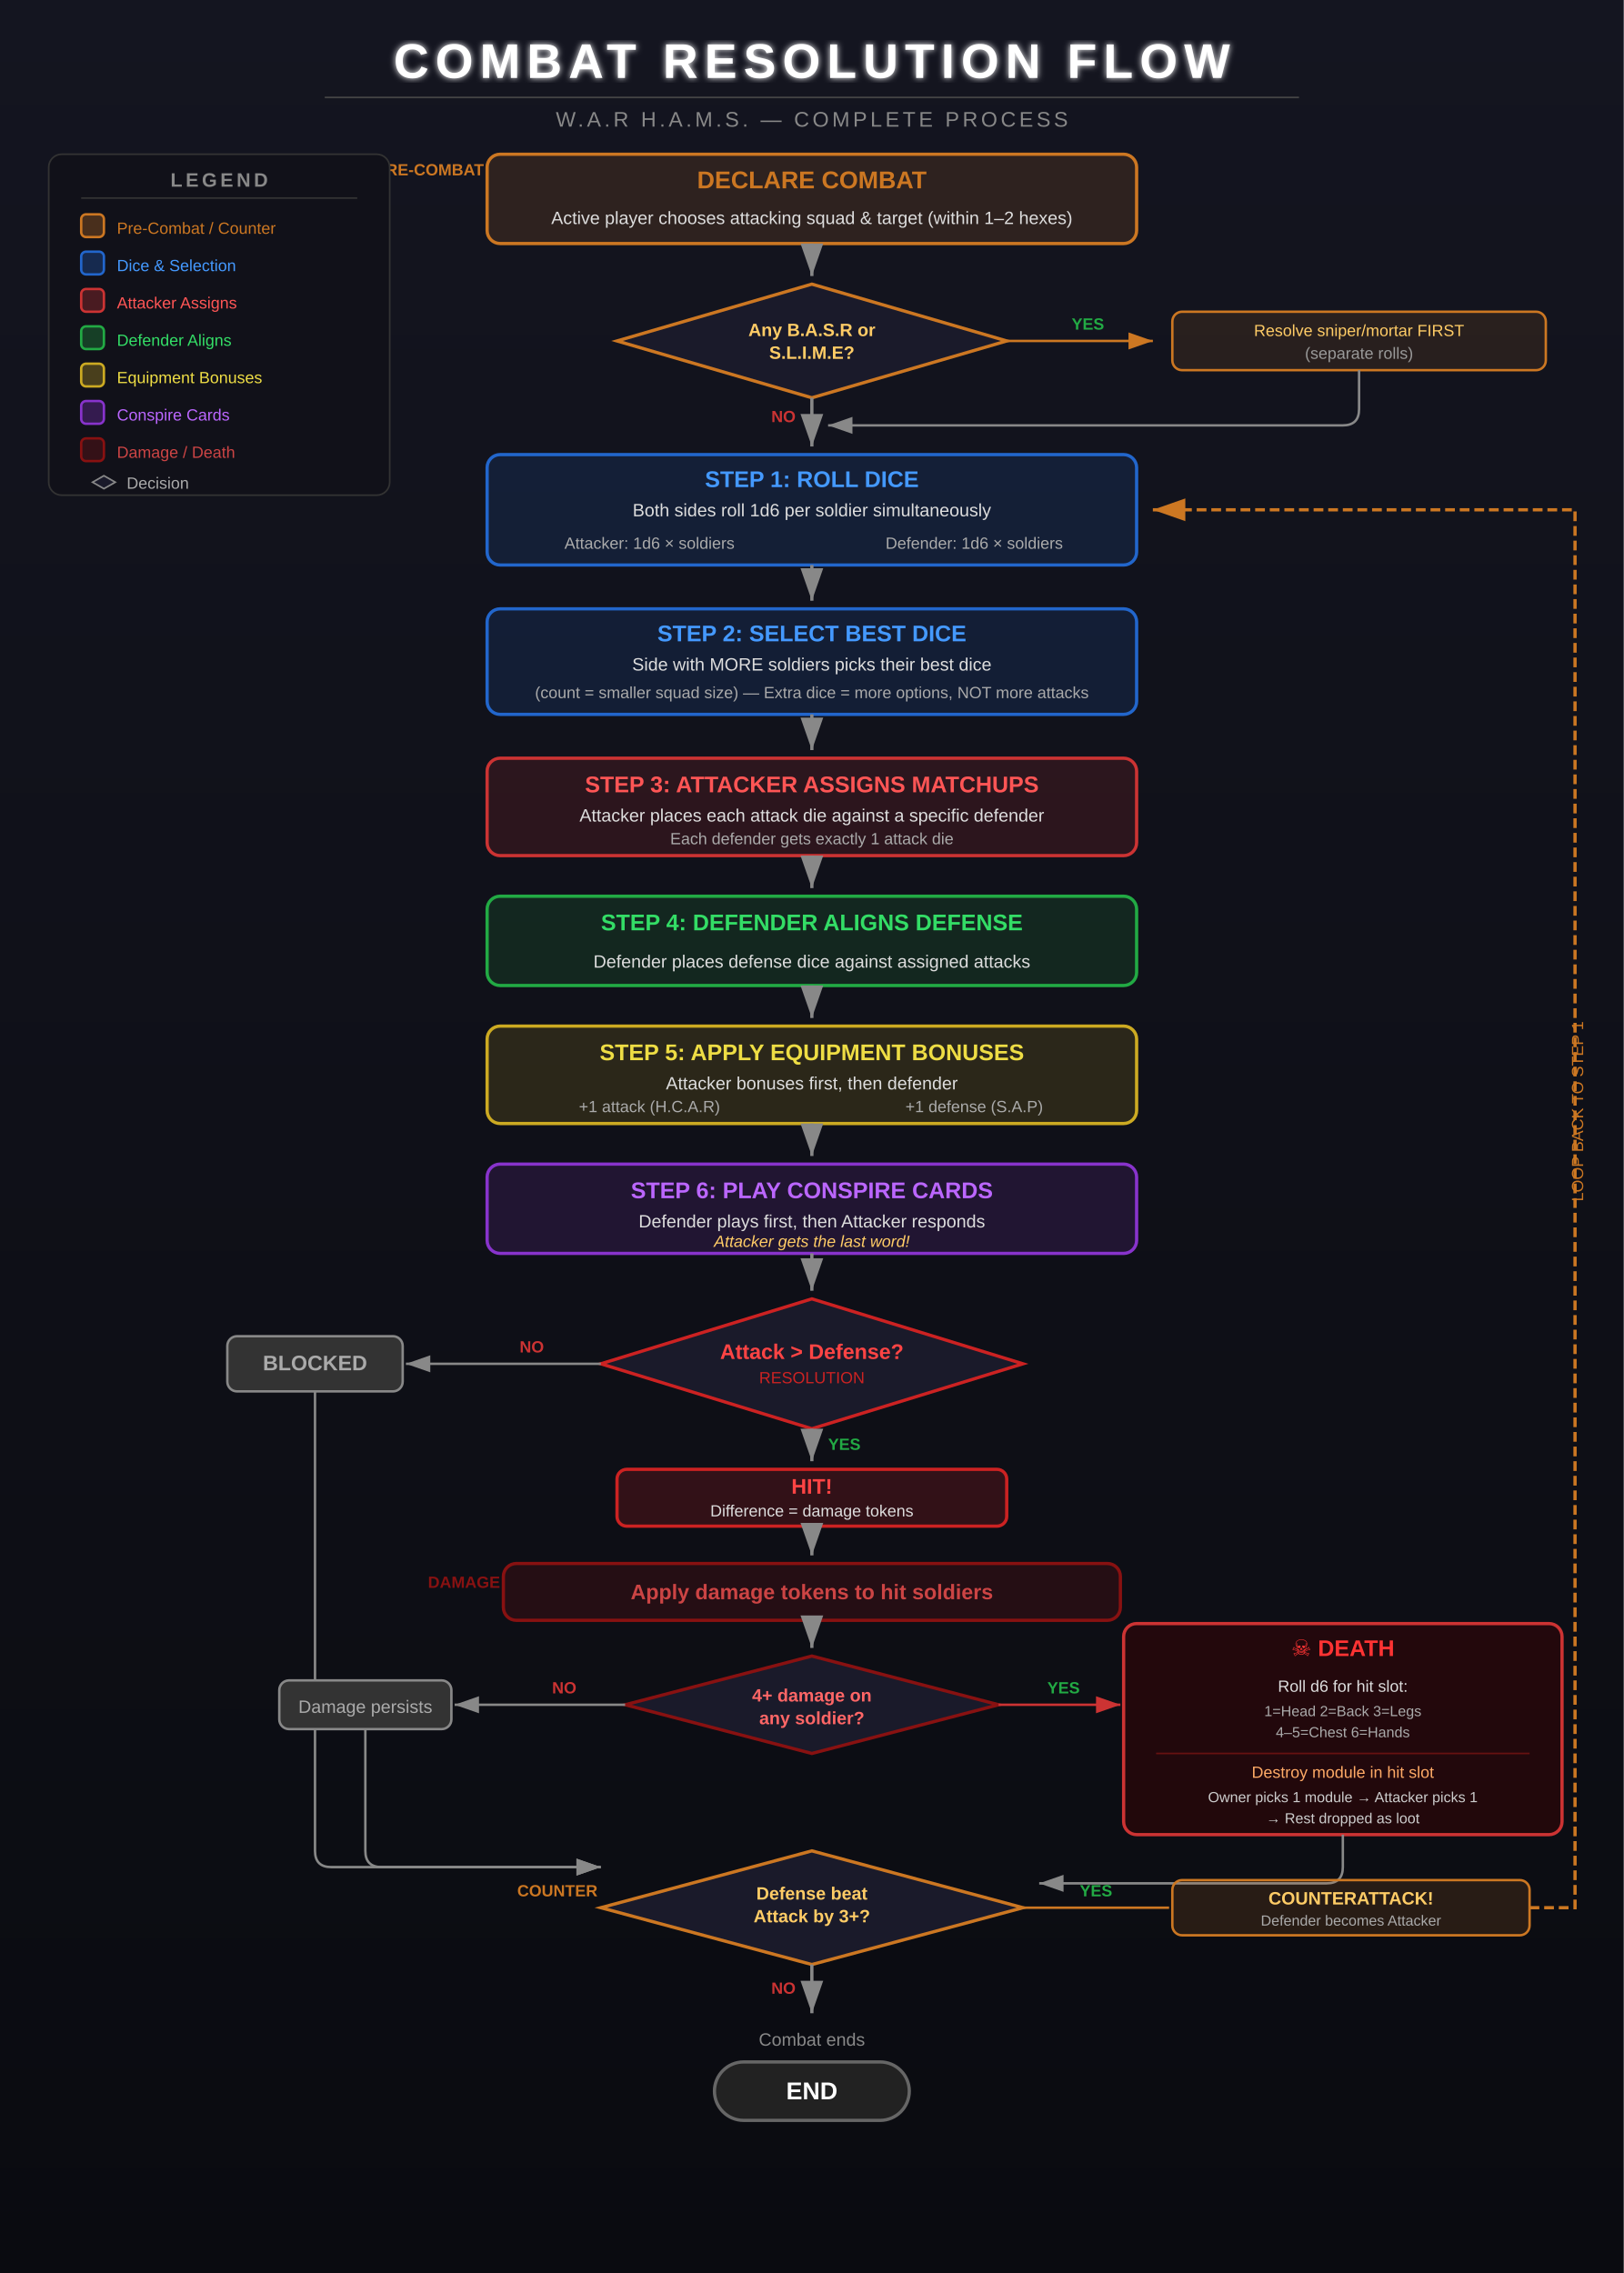
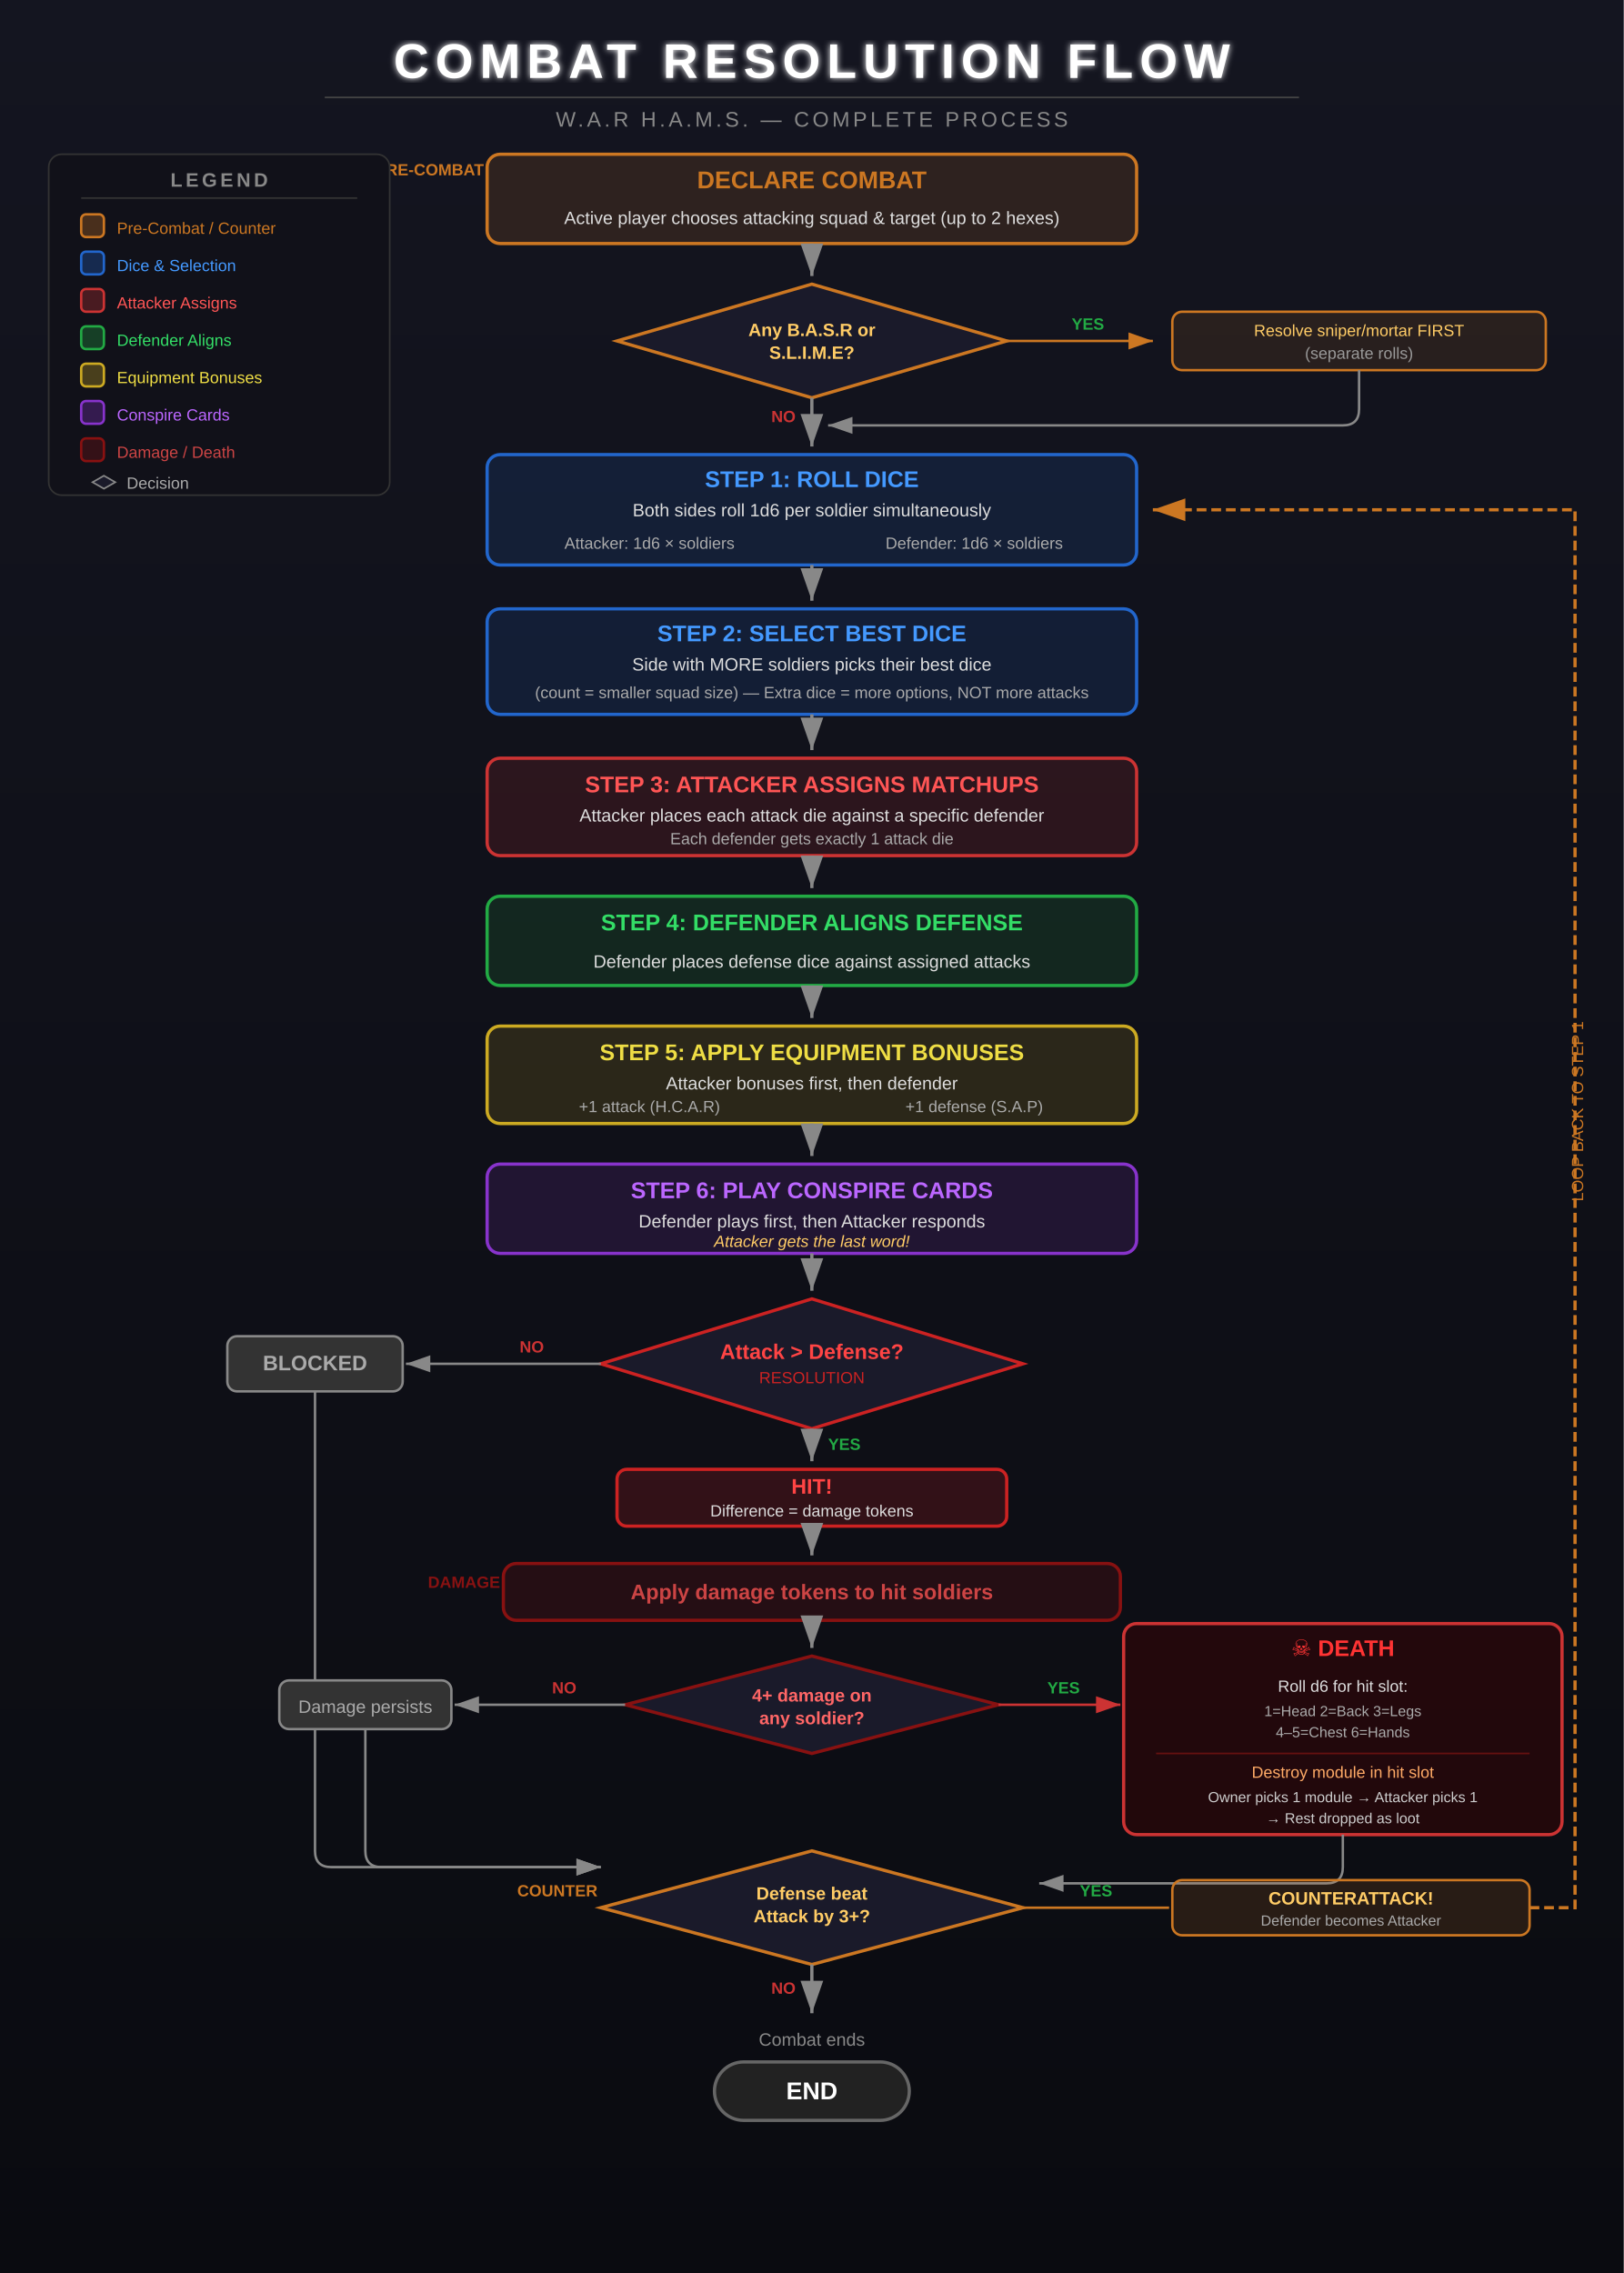
<svg xmlns="http://www.w3.org/2000/svg" viewBox="0 0 1000 1400">
  <defs>
    <marker id="arrow" markerWidth="10" markerHeight="7" refX="10" refY="3.5" orient="auto" fill="#888">
      <polygon points="0 0, 10 3.5, 0 7" />
    </marker>
    <marker id="arrow-green" markerWidth="10" markerHeight="7" refX="10" refY="3.5" orient="auto" fill="#22aa44">
      <polygon points="0 0, 10 3.5, 0 7" />
    </marker>
    <marker id="arrow-red" markerWidth="10" markerHeight="7" refX="10" refY="3.5" orient="auto" fill="#cc3333">
      <polygon points="0 0, 10 3.5, 0 7" />
    </marker>
    <marker id="arrow-orange" markerWidth="10" markerHeight="7" refX="10" refY="3.5" orient="auto" fill="#cc7722">
      <polygon points="0 0, 10 3.5, 0 7" />
    </marker>
    <filter id="glow">
      <feGaussianBlur stdDeviation="2" result="blur" />
      <feMerge>
        <feMergeNode in="blur" />
        <feMergeNode in="SourceGraphic" />
      </feMerge>
    </filter>
    <linearGradient id="bgGrad" x1="0" y1="0" x2="0" y2="1">
      <stop offset="0%" stop-color="#141520" />
      <stop offset="100%" stop-color="#0a0b10" />
    </linearGradient>
  </defs>
  <rect width="1000" height="1400" fill="url(#bgGrad)" />
  <text x="500" y="48" text-anchor="middle" font-family="'Segoe UI',Arial,sans-serif" font-size="30" font-weight="bold" fill="#ffffff" letter-spacing="4" filter="url(#glow)">COMBAT RESOLUTION FLOW</text>
  <line x1="200" y1="60" x2="800" y2="60" stroke="#444" stroke-width="1" />
  <text x="500" y="78" text-anchor="middle" font-family="'Segoe UI',Arial,sans-serif" font-size="13" fill="#888" letter-spacing="2">W.A.R H.A.M.S. — COMPLETE PROCESS</text>
  <rect x="300" y="95" width="400" height="55" rx="8" fill="#cc7722" fill-opacity="0.15" stroke="#cc7722" stroke-width="2" />
  <text x="500" y="116" text-anchor="middle" font-family="'Segoe UI',Arial,sans-serif" font-size="15" font-weight="bold" fill="#cc7722">DECLARE COMBAT</text>
-   <text x="500" y="138" text-anchor="middle" font-family="'Segoe UI',Arial,sans-serif" font-size="11" fill="#ddd">Active player chooses attacking squad &amp; target (within 1–2 hexes)</text>
+   <text x="500" y="138" text-anchor="middle" font-family="'Segoe UI',Arial,sans-serif" font-size="11" fill="#ddd">Active player chooses attacking squad &amp; target (up to 2 hexes)</text>
  <text x="298" y="108" text-anchor="end" font-family="'Segoe UI',Arial,sans-serif" font-size="10" fill="#cc7722" font-weight="bold">PRE-COMBAT</text>
  <line x1="500" y1="150" x2="500" y2="170" stroke="#888" stroke-width="2" marker-end="url(#arrow)" />
  <polygon points="500,175 620,210 500,245 380,210" fill="#1a1a2a" stroke="#cc7722" stroke-width="2" />
  <text x="500" y="207" text-anchor="middle" font-family="'Segoe UI',Arial,sans-serif" font-size="11" font-weight="bold" fill="#ffcc66">Any B.A.S.R or</text>
  <text x="500" y="221" text-anchor="middle" font-family="'Segoe UI',Arial,sans-serif" font-size="11" font-weight="bold" fill="#ffcc66">S.L.I.M.E?</text>
  <line x1="620" y1="210" x2="710" y2="210" stroke="#cc7722" stroke-width="1.5" marker-end="url(#arrow-orange)" />
  <text x="660" y="203" font-family="'Segoe UI',Arial,sans-serif" font-size="10" fill="#22aa44" font-weight="bold">YES</text>
  <rect x="722" y="192" width="230" height="36" rx="6" fill="#cc7722" fill-opacity="0.12" stroke="#cc7722" stroke-width="1.5" />
  <text x="837" y="207" text-anchor="middle" font-family="'Segoe UI',Arial,sans-serif" font-size="10" fill="#ffcc66">Resolve sniper/mortar FIRST</text>
  <text x="837" y="221" text-anchor="middle" font-family="'Segoe UI',Arial,sans-serif" font-size="10" fill="#999">(separate rolls)</text>
  <path d="M837,228 L837,252 Q837,262 827,262 L510,262" fill="none" stroke="#888" stroke-width="1.5" marker-end="url(#arrow)" />
  <line x1="500" y1="245" x2="500" y2="275" stroke="#888" stroke-width="2" marker-end="url(#arrow)" />
  <text x="490" y="260" text-anchor="end" font-family="'Segoe UI',Arial,sans-serif" font-size="10" fill="#cc3333" font-weight="bold">NO</text>
  <rect x="300" y="280" width="400" height="68" rx="8" fill="#2266cc" fill-opacity="0.15" stroke="#2266cc" stroke-width="2" />
  <text x="500" y="300" text-anchor="middle" font-family="'Segoe UI',Arial,sans-serif" font-size="14" font-weight="bold" fill="#4499ff">STEP 1: ROLL DICE</text>
  <text x="500" y="318" text-anchor="middle" font-family="'Segoe UI',Arial,sans-serif" font-size="11" fill="#ddd">Both sides roll 1d6 per soldier simultaneously</text>
  <text x="400" y="338" text-anchor="middle" font-family="'Segoe UI',Arial,sans-serif" font-size="10" fill="#aaa">Attacker: 1d6 × soldiers</text>
  <text x="600" y="338" text-anchor="middle" font-family="'Segoe UI',Arial,sans-serif" font-size="10" fill="#aaa">Defender: 1d6 × soldiers</text>
  <line x1="500" y1="348" x2="500" y2="370" stroke="#888" stroke-width="2" marker-end="url(#arrow)" />
  <rect x="300" y="375" width="400" height="65" rx="8" fill="#2266cc" fill-opacity="0.15" stroke="#2266cc" stroke-width="2" />
  <text x="500" y="395" text-anchor="middle" font-family="'Segoe UI',Arial,sans-serif" font-size="14" font-weight="bold" fill="#4499ff">STEP 2: SELECT BEST DICE</text>
  <text x="500" y="413" text-anchor="middle" font-family="'Segoe UI',Arial,sans-serif" font-size="11" fill="#ddd">Side with MORE soldiers picks their best dice</text>
  <text x="500" y="430" text-anchor="middle" font-family="'Segoe UI',Arial,sans-serif" font-size="10" fill="#aaa">(count = smaller squad size) — Extra dice = more options, NOT more attacks</text>
  <line x1="500" y1="440" x2="500" y2="462" stroke="#888" stroke-width="2" marker-end="url(#arrow)" />
  <rect x="300" y="467" width="400" height="60" rx="8" fill="#cc3333" fill-opacity="0.15" stroke="#cc3333" stroke-width="2" />
  <text x="500" y="488" text-anchor="middle" font-family="'Segoe UI',Arial,sans-serif" font-size="14" font-weight="bold" fill="#ff5555">STEP 3: ATTACKER ASSIGNS MATCHUPS</text>
  <text x="500" y="506" text-anchor="middle" font-family="'Segoe UI',Arial,sans-serif" font-size="11" fill="#ddd">Attacker places each attack die against a specific defender</text>
  <text x="500" y="520" text-anchor="middle" font-family="'Segoe UI',Arial,sans-serif" font-size="10" fill="#aaa">Each defender gets exactly 1 attack die</text>
  <line x1="500" y1="527" x2="500" y2="547" stroke="#888" stroke-width="2" marker-end="url(#arrow)" />
  <rect x="300" y="552" width="400" height="55" rx="8" fill="#22aa44" fill-opacity="0.15" stroke="#22aa44" stroke-width="2" />
  <text x="500" y="573" text-anchor="middle" font-family="'Segoe UI',Arial,sans-serif" font-size="14" font-weight="bold" fill="#33dd66">STEP 4: DEFENDER ALIGNS DEFENSE</text>
  <text x="500" y="596" text-anchor="middle" font-family="'Segoe UI',Arial,sans-serif" font-size="11" fill="#ddd">Defender places defense dice against assigned attacks</text>
  <line x1="500" y1="607" x2="500" y2="627" stroke="#888" stroke-width="2" marker-end="url(#arrow)" />
  <rect x="300" y="632" width="400" height="60" rx="8" fill="#ccaa22" fill-opacity="0.15" stroke="#ccaa22" stroke-width="2" />
  <text x="500" y="653" text-anchor="middle" font-family="'Segoe UI',Arial,sans-serif" font-size="14" font-weight="bold" fill="#eedd44">STEP 5: APPLY EQUIPMENT BONUSES</text>
  <text x="500" y="671" text-anchor="middle" font-family="'Segoe UI',Arial,sans-serif" font-size="11" fill="#ddd">Attacker bonuses first, then defender</text>
  <text x="400" y="685" text-anchor="middle" font-family="'Segoe UI',Arial,sans-serif" font-size="10" fill="#aaa">+1 attack (H.C.A.R)</text>
  <text x="600" y="685" text-anchor="middle" font-family="'Segoe UI',Arial,sans-serif" font-size="10" fill="#aaa">+1 defense (S.A.P)</text>
  <line x1="500" y1="692" x2="500" y2="712" stroke="#888" stroke-width="2" marker-end="url(#arrow)" />
  <rect x="300" y="717" width="400" height="55" rx="8" fill="#8833cc" fill-opacity="0.15" stroke="#8833cc" stroke-width="2" />
  <text x="500" y="738" text-anchor="middle" font-family="'Segoe UI',Arial,sans-serif" font-size="14" font-weight="bold" fill="#bb66ff">STEP 6: PLAY CONSPIRE CARDS</text>
  <text x="500" y="756" text-anchor="middle" font-family="'Segoe UI',Arial,sans-serif" font-size="11" fill="#ddd">Defender plays first, then Attacker responds</text>
  <text x="500" y="768" text-anchor="middle" font-family="'Segoe UI',Arial,sans-serif" font-size="10" fill="#ffcc66" font-style="italic">Attacker gets the last word!</text>
  <line x1="500" y1="772" x2="500" y2="795" stroke="#888" stroke-width="2" marker-end="url(#arrow)" />
  <polygon points="500,800 630,840 500,880 370,840" fill="#1a1a2a" stroke="#cc2222" stroke-width="2" />
  <text x="500" y="837" text-anchor="middle" font-family="'Segoe UI',Arial,sans-serif" font-size="13" font-weight="bold" fill="#ff4444">Attack &gt; Defense?</text>
  <text x="500" y="852" text-anchor="middle" font-family="'Segoe UI',Arial,sans-serif" font-size="10" fill="#cc2222">RESOLUTION</text>
  <line x1="370" y1="840" x2="250" y2="840" stroke="#888" stroke-width="1.5" marker-end="url(#arrow)" />
  <text x="320" y="833" font-family="'Segoe UI',Arial,sans-serif" font-size="10" fill="#cc3333" font-weight="bold">NO</text>
  <rect x="140" y="823" width="108" height="34" rx="6" fill="#333" stroke="#888" stroke-width="1.5" />
  <text x="194" y="844" text-anchor="middle" font-family="'Segoe UI',Arial,sans-serif" font-size="13" font-weight="bold" fill="#aaa">BLOCKED</text>
  <path d="M194,857 L194,1140 Q194,1150 204,1150 L370,1150" fill="none" stroke="#888" stroke-width="1.5" marker-end="url(#arrow)" />
  <line x1="500" y1="880" x2="500" y2="900" stroke="#888" stroke-width="2" marker-end="url(#arrow)" />
  <text x="510" y="893" font-family="'Segoe UI',Arial,sans-serif" font-size="10" fill="#22aa44" font-weight="bold">YES</text>
  <rect x="380" y="905" width="240" height="35" rx="6" fill="#cc2222" fill-opacity="0.2" stroke="#cc2222" stroke-width="2" />
  <text x="500" y="920" text-anchor="middle" font-family="'Segoe UI',Arial,sans-serif" font-size="13" font-weight="bold" fill="#ff4444">HIT!</text>
  <text x="500" y="934" text-anchor="middle" font-family="'Segoe UI',Arial,sans-serif" font-size="10" fill="#ddd">Difference = damage tokens</text>
  <line x1="500" y1="940" x2="500" y2="958" stroke="#888" stroke-width="2" marker-end="url(#arrow)" />
  <rect x="310" y="963" width="380" height="35" rx="8" fill="#881111" fill-opacity="0.2" stroke="#881111" stroke-width="2" />
  <text x="500" y="985" text-anchor="middle" font-family="'Segoe UI',Arial,sans-serif" font-size="13" font-weight="bold" fill="#cc4444">Apply damage tokens to hit soldiers</text>
  <text x="308" y="978" text-anchor="end" font-family="'Segoe UI',Arial,sans-serif" font-size="10" fill="#881111" font-weight="bold">DAMAGE</text>
  <line x1="500" y1="998" x2="500" y2="1015" stroke="#888" stroke-width="2" marker-end="url(#arrow)" />
  <polygon points="500,1020 615,1050 500,1080 385,1050" fill="#1a1a2a" stroke="#881111" stroke-width="2" />
  <text x="500" y="1048" text-anchor="middle" font-family="'Segoe UI',Arial,sans-serif" font-size="11" font-weight="bold" fill="#ff6666">4+ damage on</text>
  <text x="500" y="1062" text-anchor="middle" font-family="'Segoe UI',Arial,sans-serif" font-size="11" font-weight="bold" fill="#ff6666">any soldier?</text>
  <line x1="385" y1="1050" x2="280" y2="1050" stroke="#888" stroke-width="1.5" marker-end="url(#arrow)" />
  <text x="340" y="1043" font-family="'Segoe UI',Arial,sans-serif" font-size="10" fill="#cc3333" font-weight="bold">NO</text>
  <rect x="172" y="1035" width="106" height="30" rx="6" fill="#333" stroke="#888" stroke-width="1.5" />
  <text x="225" y="1055" text-anchor="middle" font-family="'Segoe UI',Arial,sans-serif" font-size="11" fill="#aaa">Damage persists</text>
  <path d="M225,1065 L225,1140 Q225,1150 235,1150 L370,1150" fill="none" stroke="#888" stroke-width="1.5" marker-end="url(#arrow)" />
  <line x1="615" y1="1050" x2="690" y2="1050" stroke="#cc3333" stroke-width="1.5" marker-end="url(#arrow-red)" />
  <text x="645" y="1043" font-family="'Segoe UI',Arial,sans-serif" font-size="10" fill="#22aa44" font-weight="bold">YES</text>
  <rect x="692" y="1000" width="270" height="130" rx="8" fill="#440000" fill-opacity="0.4" stroke="#cc3333" stroke-width="2" />
  <text x="827" y="1020" text-anchor="middle" font-family="'Segoe UI',Arial,sans-serif" font-size="14" font-weight="bold" fill="#ff3333">☠ DEATH</text>
  <text x="827" y="1042" text-anchor="middle" font-family="'Segoe UI',Arial,sans-serif" font-size="10" fill="#ddd">Roll d6 for hit slot:</text>
  <text x="827" y="1057" text-anchor="middle" font-family="'Segoe UI',Arial,sans-serif" font-size="9" fill="#aaa">1=Head  2=Back  3=Legs</text>
  <text x="827" y="1070" text-anchor="middle" font-family="'Segoe UI',Arial,sans-serif" font-size="9" fill="#aaa">4–5=Chest  6=Hands</text>
  <line x1="712" y1="1080" x2="942" y2="1080" stroke="#661111" stroke-width="1" />
  <text x="827" y="1095" text-anchor="middle" font-family="'Segoe UI',Arial,sans-serif" font-size="10" fill="#ffaa66">Destroy module in hit slot</text>
  <text x="827" y="1110" text-anchor="middle" font-family="'Segoe UI',Arial,sans-serif" font-size="9" fill="#ccc">Owner picks 1 module → Attacker picks 1</text>
  <text x="827" y="1123" text-anchor="middle" font-family="'Segoe UI',Arial,sans-serif" font-size="9" fill="#ccc">→ Rest dropped as loot</text>
  <path d="M827,1130 L827,1150 Q827,1160 817,1160 L640,1160" fill="none" stroke="#888" stroke-width="1.5" marker-end="url(#arrow)" />
  <polygon points="500,1140 630,1175 500,1210 370,1175" fill="#1a1a2a" stroke="#cc7722" stroke-width="2" />
  <text x="500" y="1170" text-anchor="middle" font-family="'Segoe UI',Arial,sans-serif" font-size="11" font-weight="bold" fill="#ffcc66">Defense beat</text>
  <text x="500" y="1184" text-anchor="middle" font-family="'Segoe UI',Arial,sans-serif" font-size="11" font-weight="bold" fill="#ffcc66">Attack by 3+?</text>
  <text x="368" y="1168" text-anchor="end" font-family="'Segoe UI',Arial,sans-serif" font-size="10" fill="#cc7722" font-weight="bold">COUNTER</text>
  <line x1="630" y1="1175" x2="720" y2="1175" stroke="#cc7722" stroke-width="1.5" />
  <text x="665" y="1168" font-family="'Segoe UI',Arial,sans-serif" font-size="10" fill="#22aa44" font-weight="bold">YES</text>
  <rect x="722" y="1158" width="220" height="34" rx="6" fill="#cc7722" fill-opacity="0.15" stroke="#cc7722" stroke-width="1.5" />
  <text x="832" y="1173" text-anchor="middle" font-family="'Segoe UI',Arial,sans-serif" font-size="11" font-weight="bold" fill="#ffcc66">COUNTERATTACK!</text>
  <text x="832" y="1186" text-anchor="middle" font-family="'Segoe UI',Arial,sans-serif" font-size="9" fill="#aaa">Defender becomes Attacker</text>
  <path d="M942,1175 L970,1175 L970,314 L710,314" fill="none" stroke="#cc7722" stroke-width="2" stroke-dasharray="6,3" marker-end="url(#arrow-orange)" />
  <text x="975" y="740" text-anchor="start" font-family="'Segoe UI',Arial,sans-serif" font-size="10" fill="#cc7722" transform="rotate(-90,975,740)">LOOP BACK TO STEP 1</text>
  <line x1="500" y1="1210" x2="500" y2="1240" stroke="#888" stroke-width="2" marker-end="url(#arrow)" />
  <text x="490" y="1228" text-anchor="end" font-family="'Segoe UI',Arial,sans-serif" font-size="10" fill="#cc3333" font-weight="bold">NO</text>
  <text x="500" y="1260" text-anchor="middle" font-family="'Segoe UI',Arial,sans-serif" font-size="11" fill="#888">Combat ends</text>
  <rect x="440" y="1270" width="120" height="36" rx="18" fill="#222" stroke="#666" stroke-width="2" />
  <text x="500" y="1293" text-anchor="middle" font-family="'Segoe UI',Arial,sans-serif" font-size="15" font-weight="bold" fill="#ffffff">END</text>
  <rect x="30" y="95" width="210" height="210" rx="8" fill="#111119" stroke="#333" stroke-width="1" />
  <text x="135" y="115" text-anchor="middle" font-family="'Segoe UI',Arial,sans-serif" font-size="12" font-weight="bold" fill="#888" letter-spacing="2">LEGEND</text>
  <line x1="50" y1="122" x2="220" y2="122" stroke="#333" stroke-width="1" />
  <rect x="50" y="132" width="14" height="14" rx="3" fill="#cc7722" fill-opacity="0.3" stroke="#cc7722" stroke-width="1.5" />
  <text x="72" y="144" font-family="'Segoe UI',Arial,sans-serif" font-size="10" fill="#cc7722">Pre-Combat / Counter</text>
  <rect x="50" y="155" width="14" height="14" rx="3" fill="#2266cc" fill-opacity="0.3" stroke="#2266cc" stroke-width="1.5" />
  <text x="72" y="167" font-family="'Segoe UI',Arial,sans-serif" font-size="10" fill="#4499ff">Dice &amp; Selection</text>
  <rect x="50" y="178" width="14" height="14" rx="3" fill="#cc3333" fill-opacity="0.3" stroke="#cc3333" stroke-width="1.5" />
  <text x="72" y="190" font-family="'Segoe UI',Arial,sans-serif" font-size="10" fill="#ff5555">Attacker Assigns</text>
  <rect x="50" y="201" width="14" height="14" rx="3" fill="#22aa44" fill-opacity="0.3" stroke="#22aa44" stroke-width="1.5" />
  <text x="72" y="213" font-family="'Segoe UI',Arial,sans-serif" font-size="10" fill="#33dd66">Defender Aligns</text>
  <rect x="50" y="224" width="14" height="14" rx="3" fill="#ccaa22" fill-opacity="0.3" stroke="#ccaa22" stroke-width="1.5" />
  <text x="72" y="236" font-family="'Segoe UI',Arial,sans-serif" font-size="10" fill="#eedd44">Equipment Bonuses</text>
  <rect x="50" y="247" width="14" height="14" rx="3" fill="#8833cc" fill-opacity="0.3" stroke="#8833cc" stroke-width="1.5" />
  <text x="72" y="259" font-family="'Segoe UI',Arial,sans-serif" font-size="10" fill="#bb66ff">Conspire Cards</text>
  <rect x="50" y="270" width="14" height="14" rx="3" fill="#881111" fill-opacity="0.3" stroke="#881111" stroke-width="1.5" />
  <text x="72" y="282" font-family="'Segoe UI',Arial,sans-serif" font-size="10" fill="#cc4444">Damage / Death</text>
  <polygon points="57,297 64,293 71,297 64,301" fill="#1a1a2a" stroke="#888" stroke-width="1" />
  <text x="78" y="301" font-family="'Segoe UI',Arial,sans-serif" font-size="10" fill="#aaa">Decision</text>
</svg>
